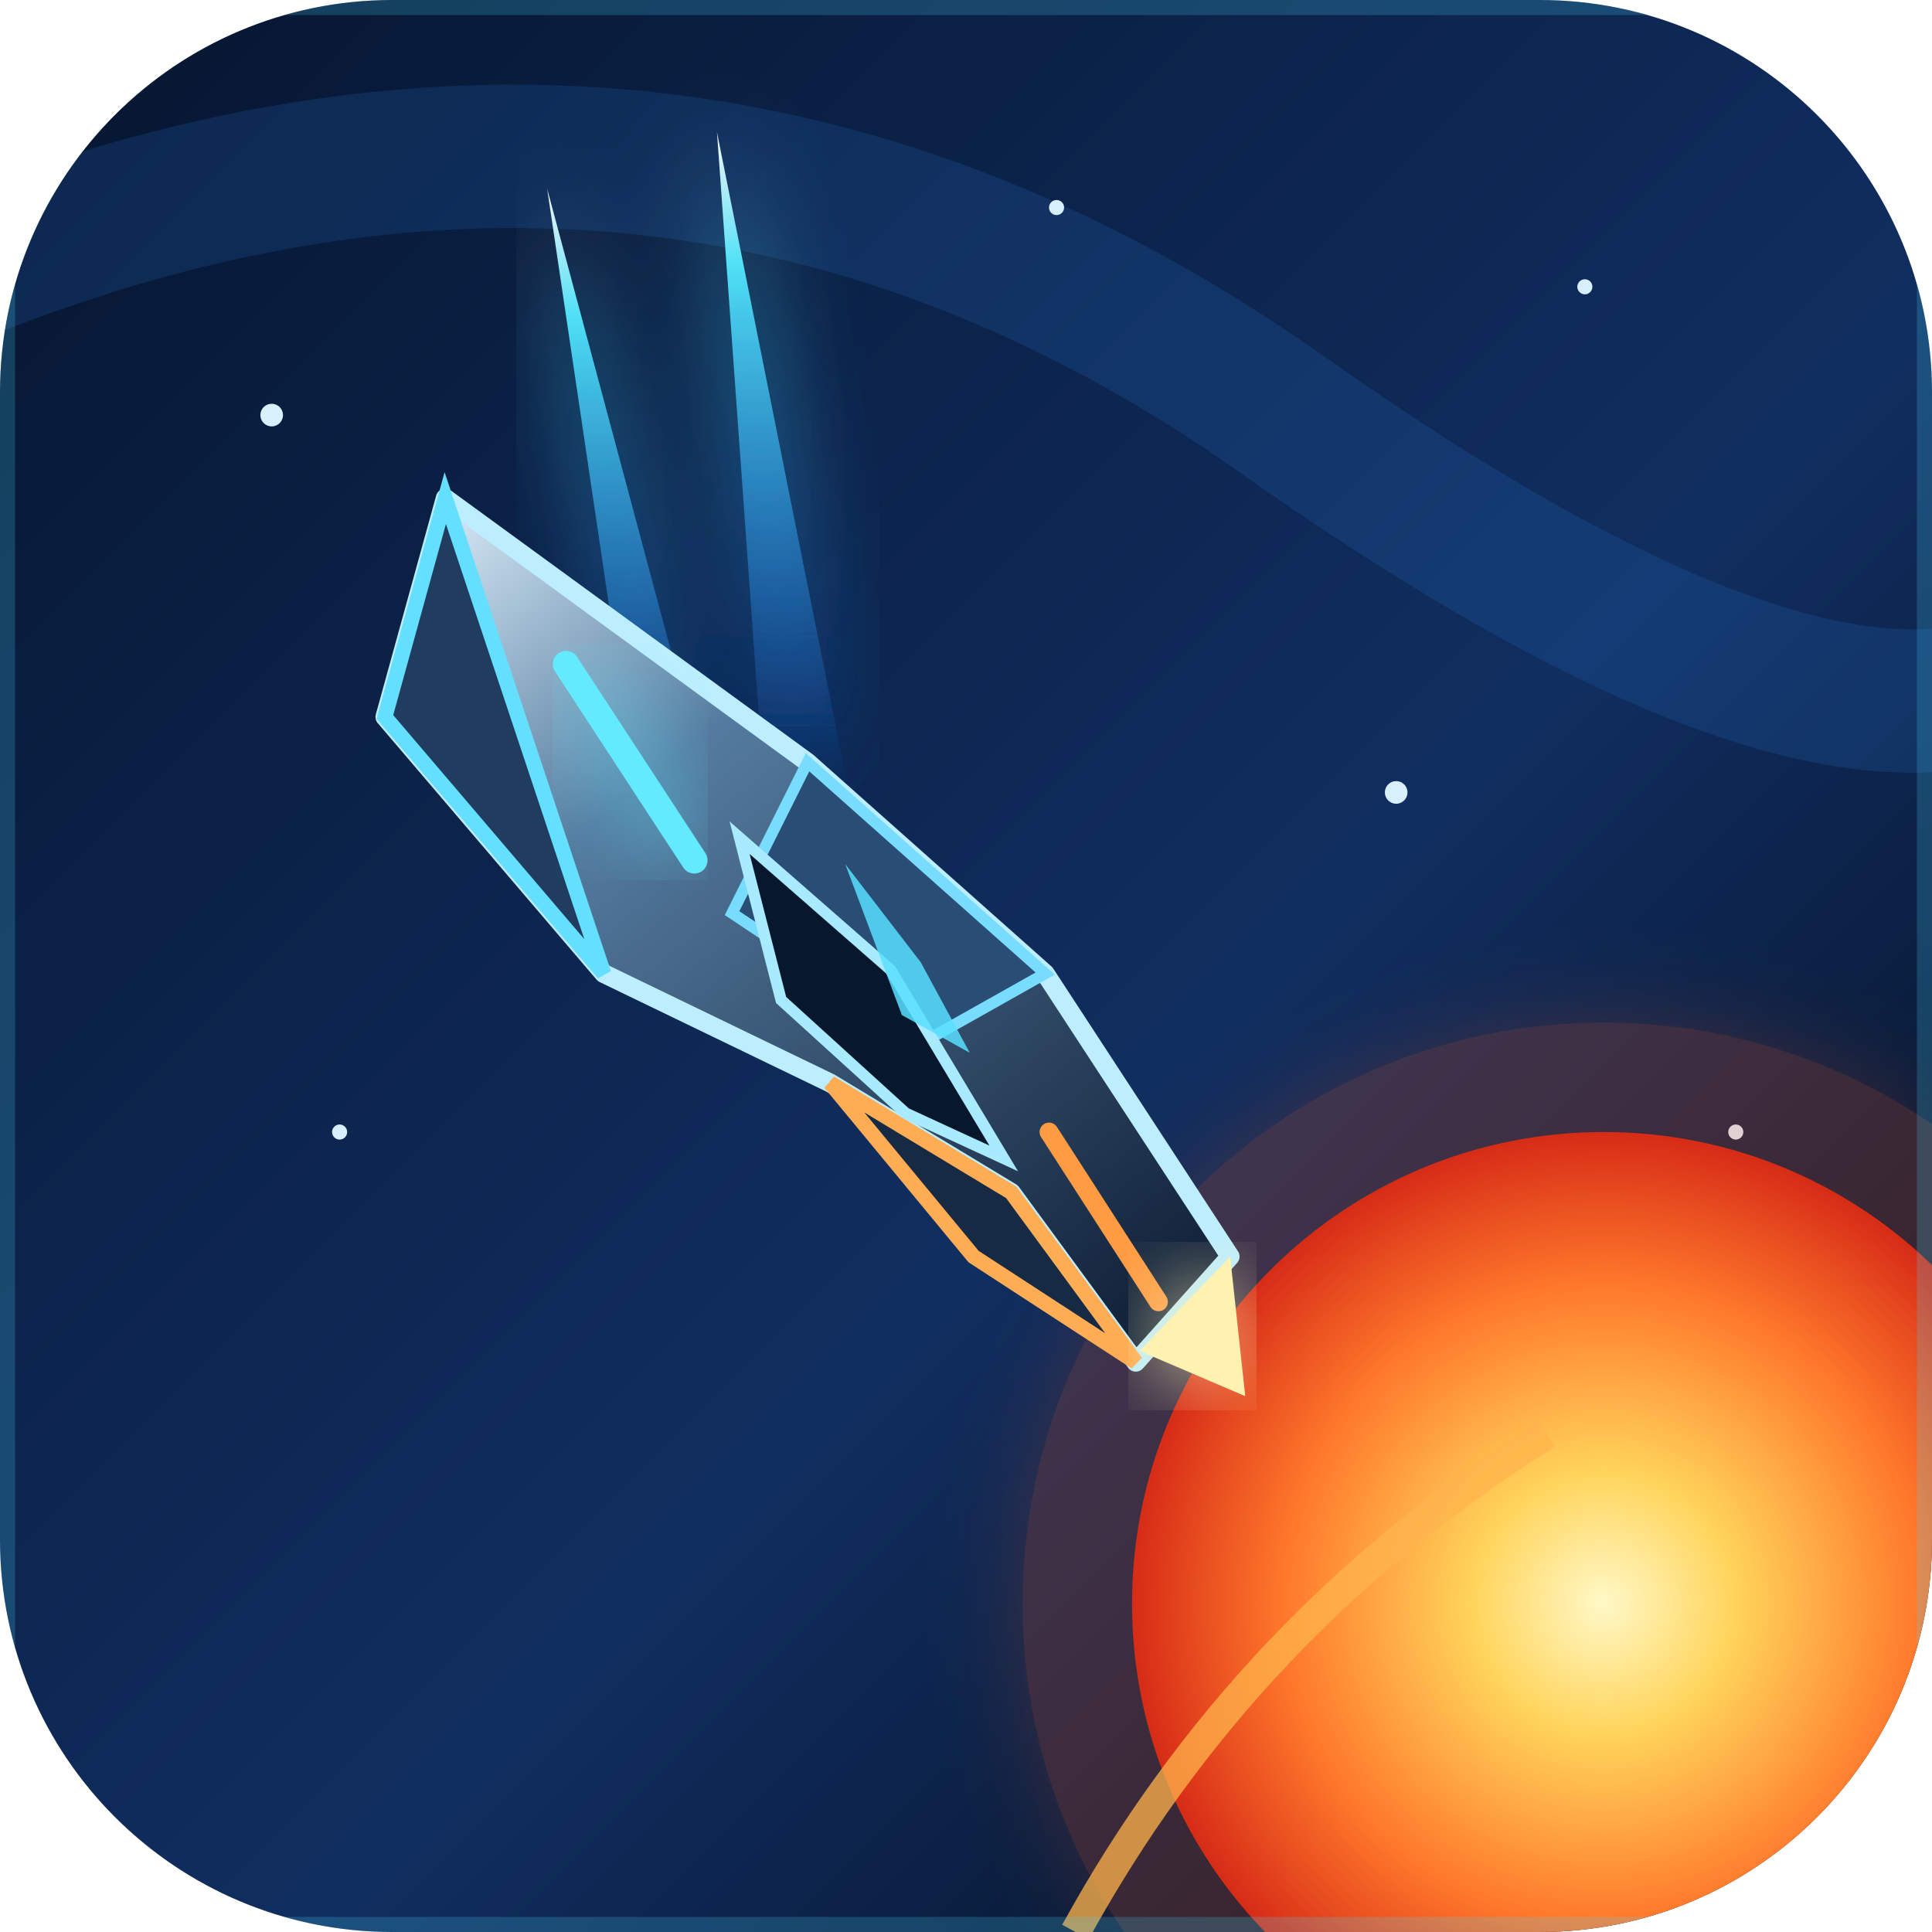
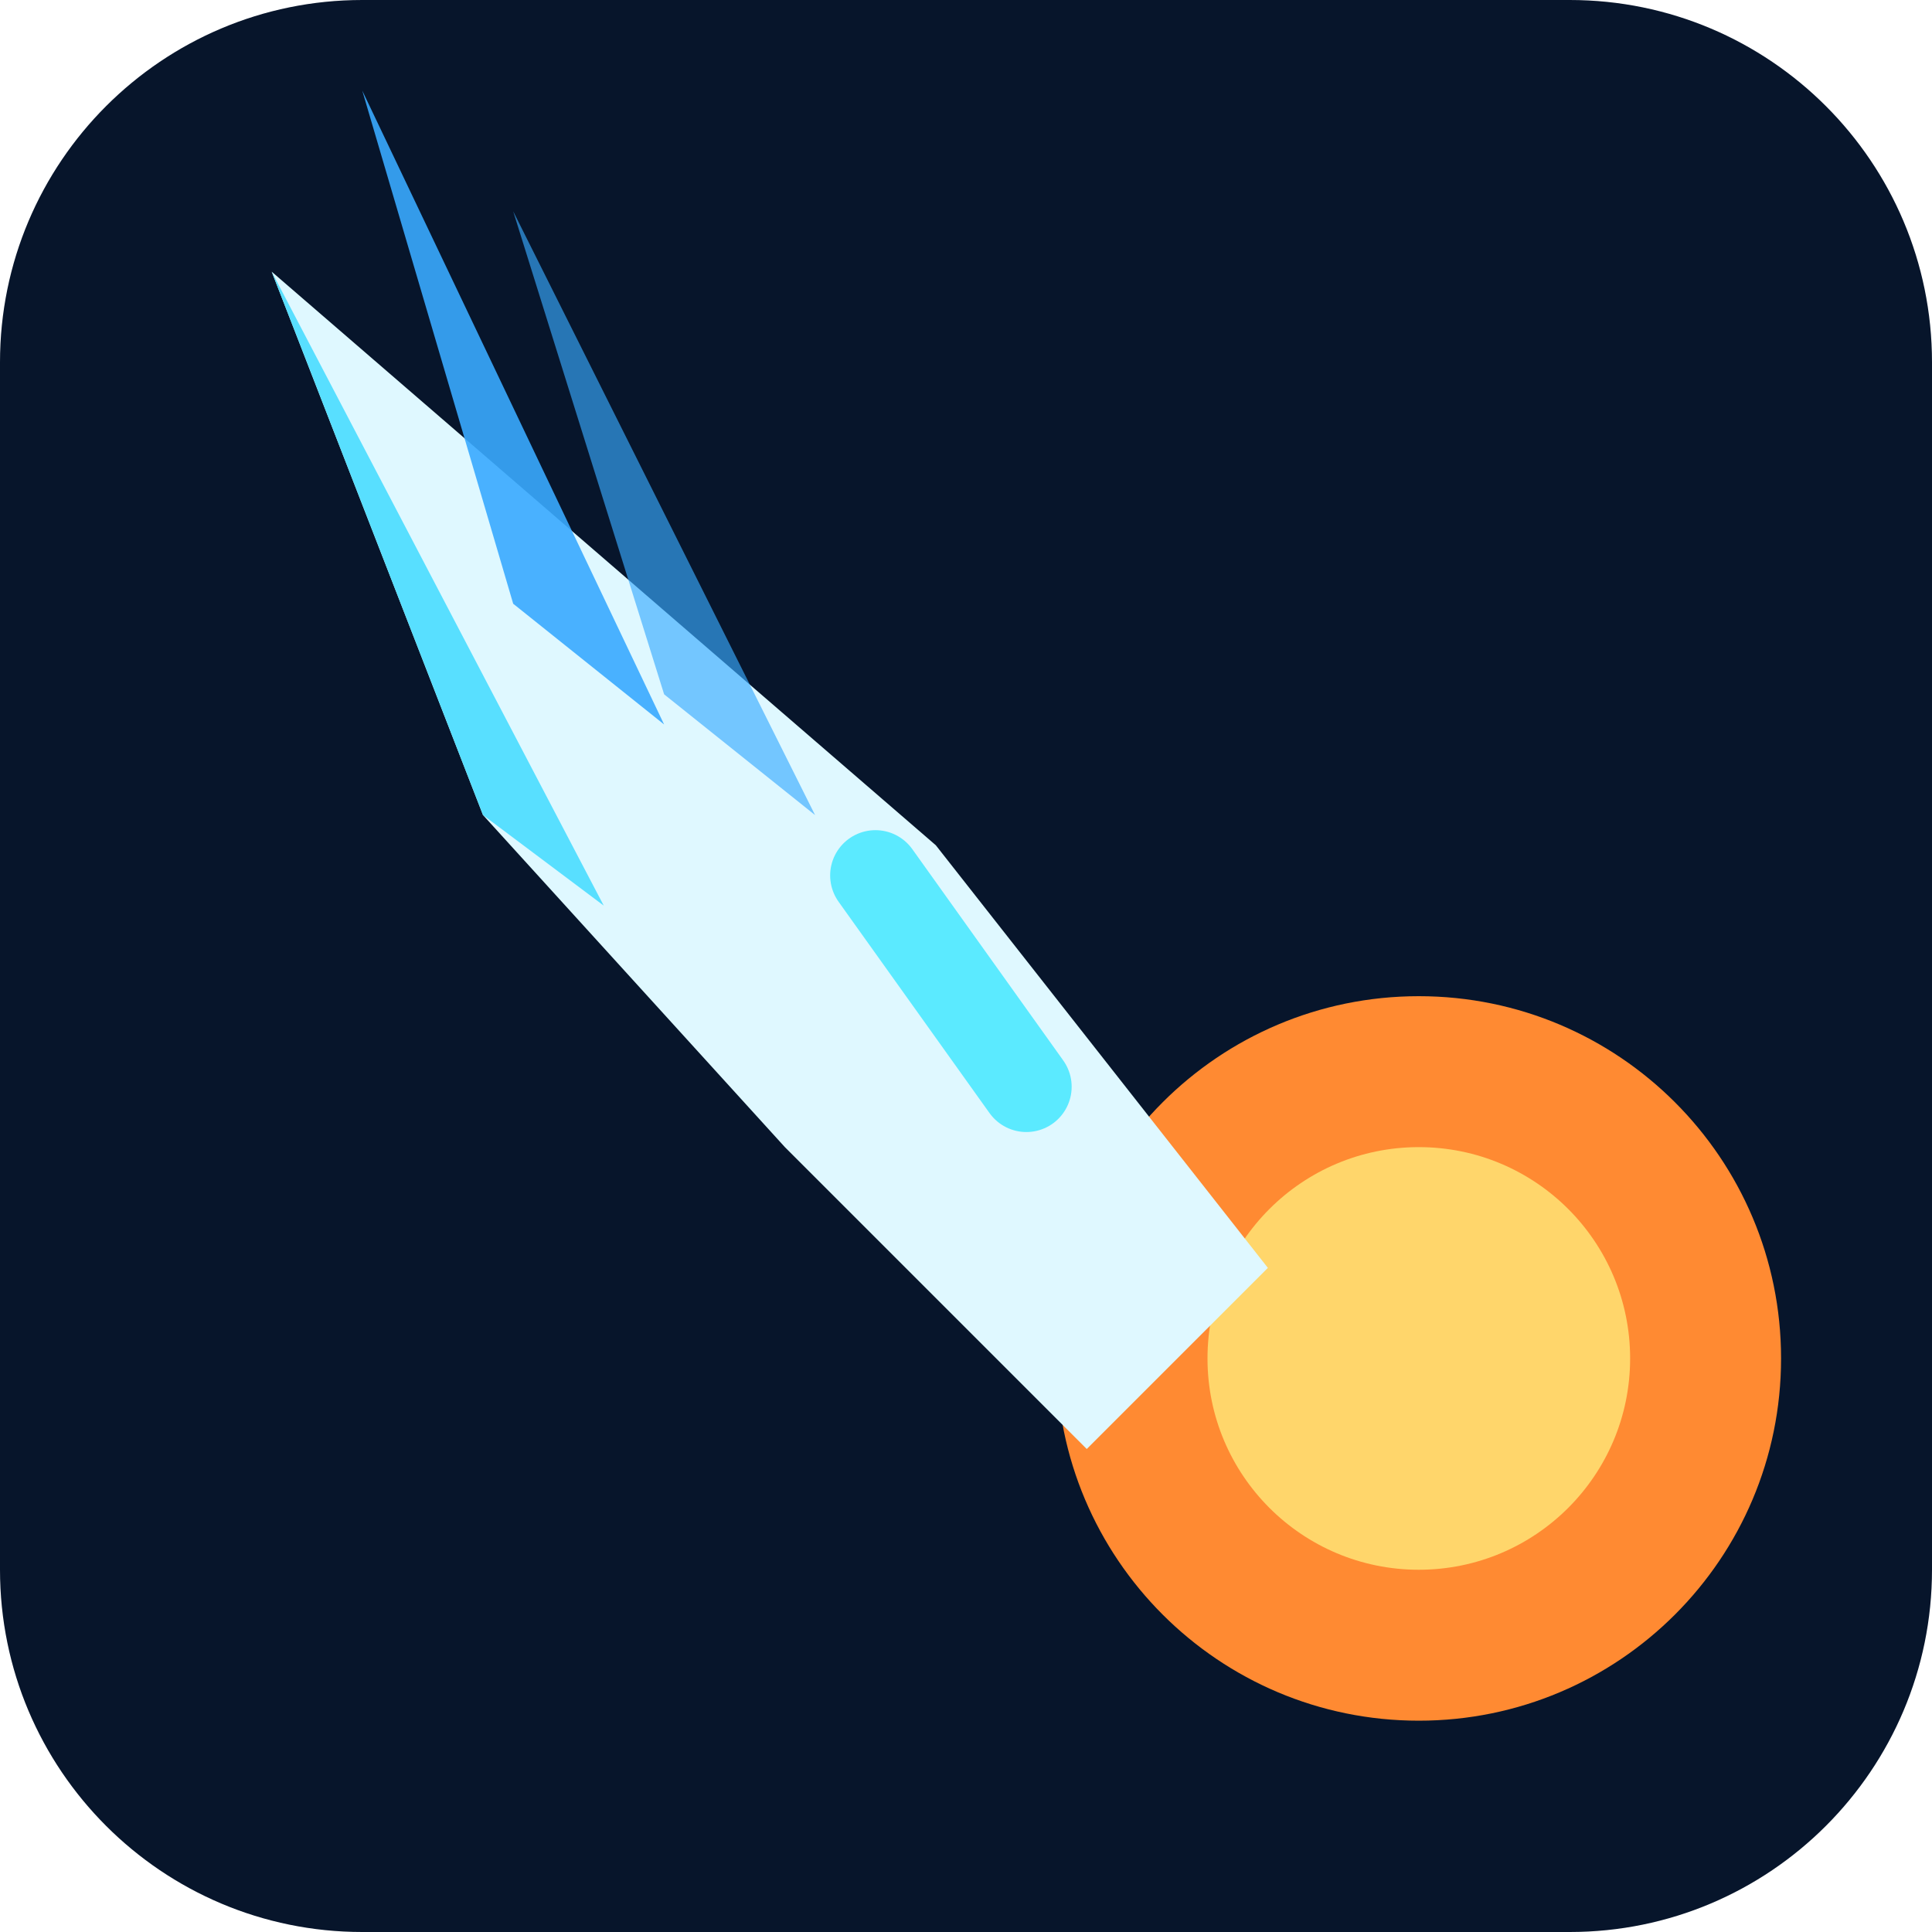
- <svg xmlns="http://www.w3.org/2000/svg" viewBox="0 0 512 512">
-   <defs>
-     <linearGradient id="bg" x2="1" y2="1">
-       <stop stop-color="#06152f" />
-       <stop offset=".58" stop-color="#102e60" />
-       <stop offset="1" stop-color="#020711" />
-     </linearGradient>
-     <radialGradient id="sun">
-       <stop stop-color="#fff8c7" />
-       <stop offset=".28" stop-color="#ffd45b" />
-       <stop offset=".68" stop-color="#ff782b" />
-       <stop offset="1" stop-color="#d72d17" />
-     </radialGradient>
-     <linearGradient id="hull" x2=".8" y2="1">
-       <stop stop-color="#e6f6ff" />
-       <stop offset=".35" stop-color="#547b9f" />
-       <stop offset="1" stop-color="#14243c" />
-     </linearGradient>
-     <linearGradient id="thruster" x2="0" y2="1">
-       <stop stop-color="#fff" />
-       <stop offset=".2" stop-color="#53eaff" />
-       <stop offset="1" stop-color="#1678ff" stop-opacity="0" />
-     </linearGradient>
-     <filter id="glow">
-       <feGaussianBlur stdDeviation="12" result="b" />
-       <feMerge>
-         <feMergeNode in="b" />
-         <feMergeNode in="SourceGraphic" />
-       </feMerge>
-     </filter>
-     <clipPath id="round">
-       <rect width="512" height="512" rx="104" />
-     </clipPath>
-   </defs>
-   <g clip-path="url(#round)">
-     <rect width="512" height="512" fill="url(#bg)" />
-     <path d="M-30 80 Q170 -10 340 110 T560 160" fill="none" stroke="#287bdb" stroke-width="38" opacity=".17" />
-     <g fill="#d8efff">
-       <circle cx="72" cy="110" r="3" />
-       <circle cx="420" cy="76" r="2" />
-       <circle cx="370" cy="210" r="3" />
-       <circle cx="90" cy="300" r="2" />
-       <circle cx="460" cy="300" r="2" />
-       <circle cx="280" cy="55" r="2" />
-     </g>
-     <circle cx="425" cy="425" r="154" fill="#ff5c24" opacity=".2" filter="url(#glow)" />
-     <circle cx="425" cy="425" r="125" fill="url(#sun)" />
-     <path d="M285 512 Q330 430 410 380" fill="none" stroke="#ffb44b" stroke-width="8" opacity=".75" />
-     <g filter="url(#glow)" opacity=".95">
-       <path d="M145 50 L190 218 L168 205Z" fill="url(#thruster)" />
-       <path d="M190 35 L225 210 L202 202Z" fill="url(#thruster)" />
-     </g>
-     <path d="M118 132 L214 202 L277 258 L326 333 L301 361 L268 316 L220 287 L160 258 L102 190Z" fill="url(#hull)" stroke="#bdeeff" stroke-width="5" stroke-linejoin="round" />
-     <path d="M118 132 L160 258 L102 190Z" fill="#203d60" stroke="#65dfff" stroke-width="4" />
-     <path d="M214 202 L277 258 L245 276 L194 242Z" fill="#294d75" stroke="#78dcff" stroke-width="3" />
-     <path d="M220 287 L268 316 L301 361 L258 333Z" fill="#172a43" stroke="#ffad55" stroke-width="4" />
-     <path d="M196 222 L236 257 L266 307 L240 295 L207 265Z" fill="#07182d" stroke="#a8eaff" stroke-width="3" />
-     <path d="M224 229 L244 255 L257 279 L239 269Z" fill="#58dfff" opacity=".85" />
-     <path d="M150 176 L184 228" stroke="#64eaff" stroke-width="7" stroke-linecap="round" filter="url(#glow)" />
-     <path d="M278 300 L307 345" stroke="#ff9b43" stroke-width="5" stroke-linecap="round" />
-     <path d="M302 358 L326 333 L330 370Z" fill="#fff1b0" filter="url(#glow)" />
-     <path d="M0 0 H512 V512 H0Z" fill="none" stroke="#4ddcff" stroke-opacity=".2" stroke-width="8" />
-   </g>
+ <svg xmlns="http://www.w3.org/2000/svg" viewBox="0 0 64 64">
+   <rect width="64" height="64" rx="12" fill="#07152b" />
+   <circle cx="47" cy="45" r="12" fill="#ff8a32" />
+   <circle cx="47" cy="45" r="7" fill="#ffd66b" />
+   <path d="M9 9 L31 28 L42 42 L36 48 L26 38 L16 27Z" fill="#dff8ff" />
+   <path d="M9 9 L20 30 L16 27Z" fill="#58dfff" />
+   <path d="M12 3 L22 24 L17 20Z" fill="#39aaff" opacity=".9" />
+   <path d="M17 7 L27 27 L22 23Z" fill="#39aaff" opacity=".65" />
+   <path d="M29 29 L34 36" stroke="#5beaff" stroke-width="3" stroke-linecap="round" />
</svg>
